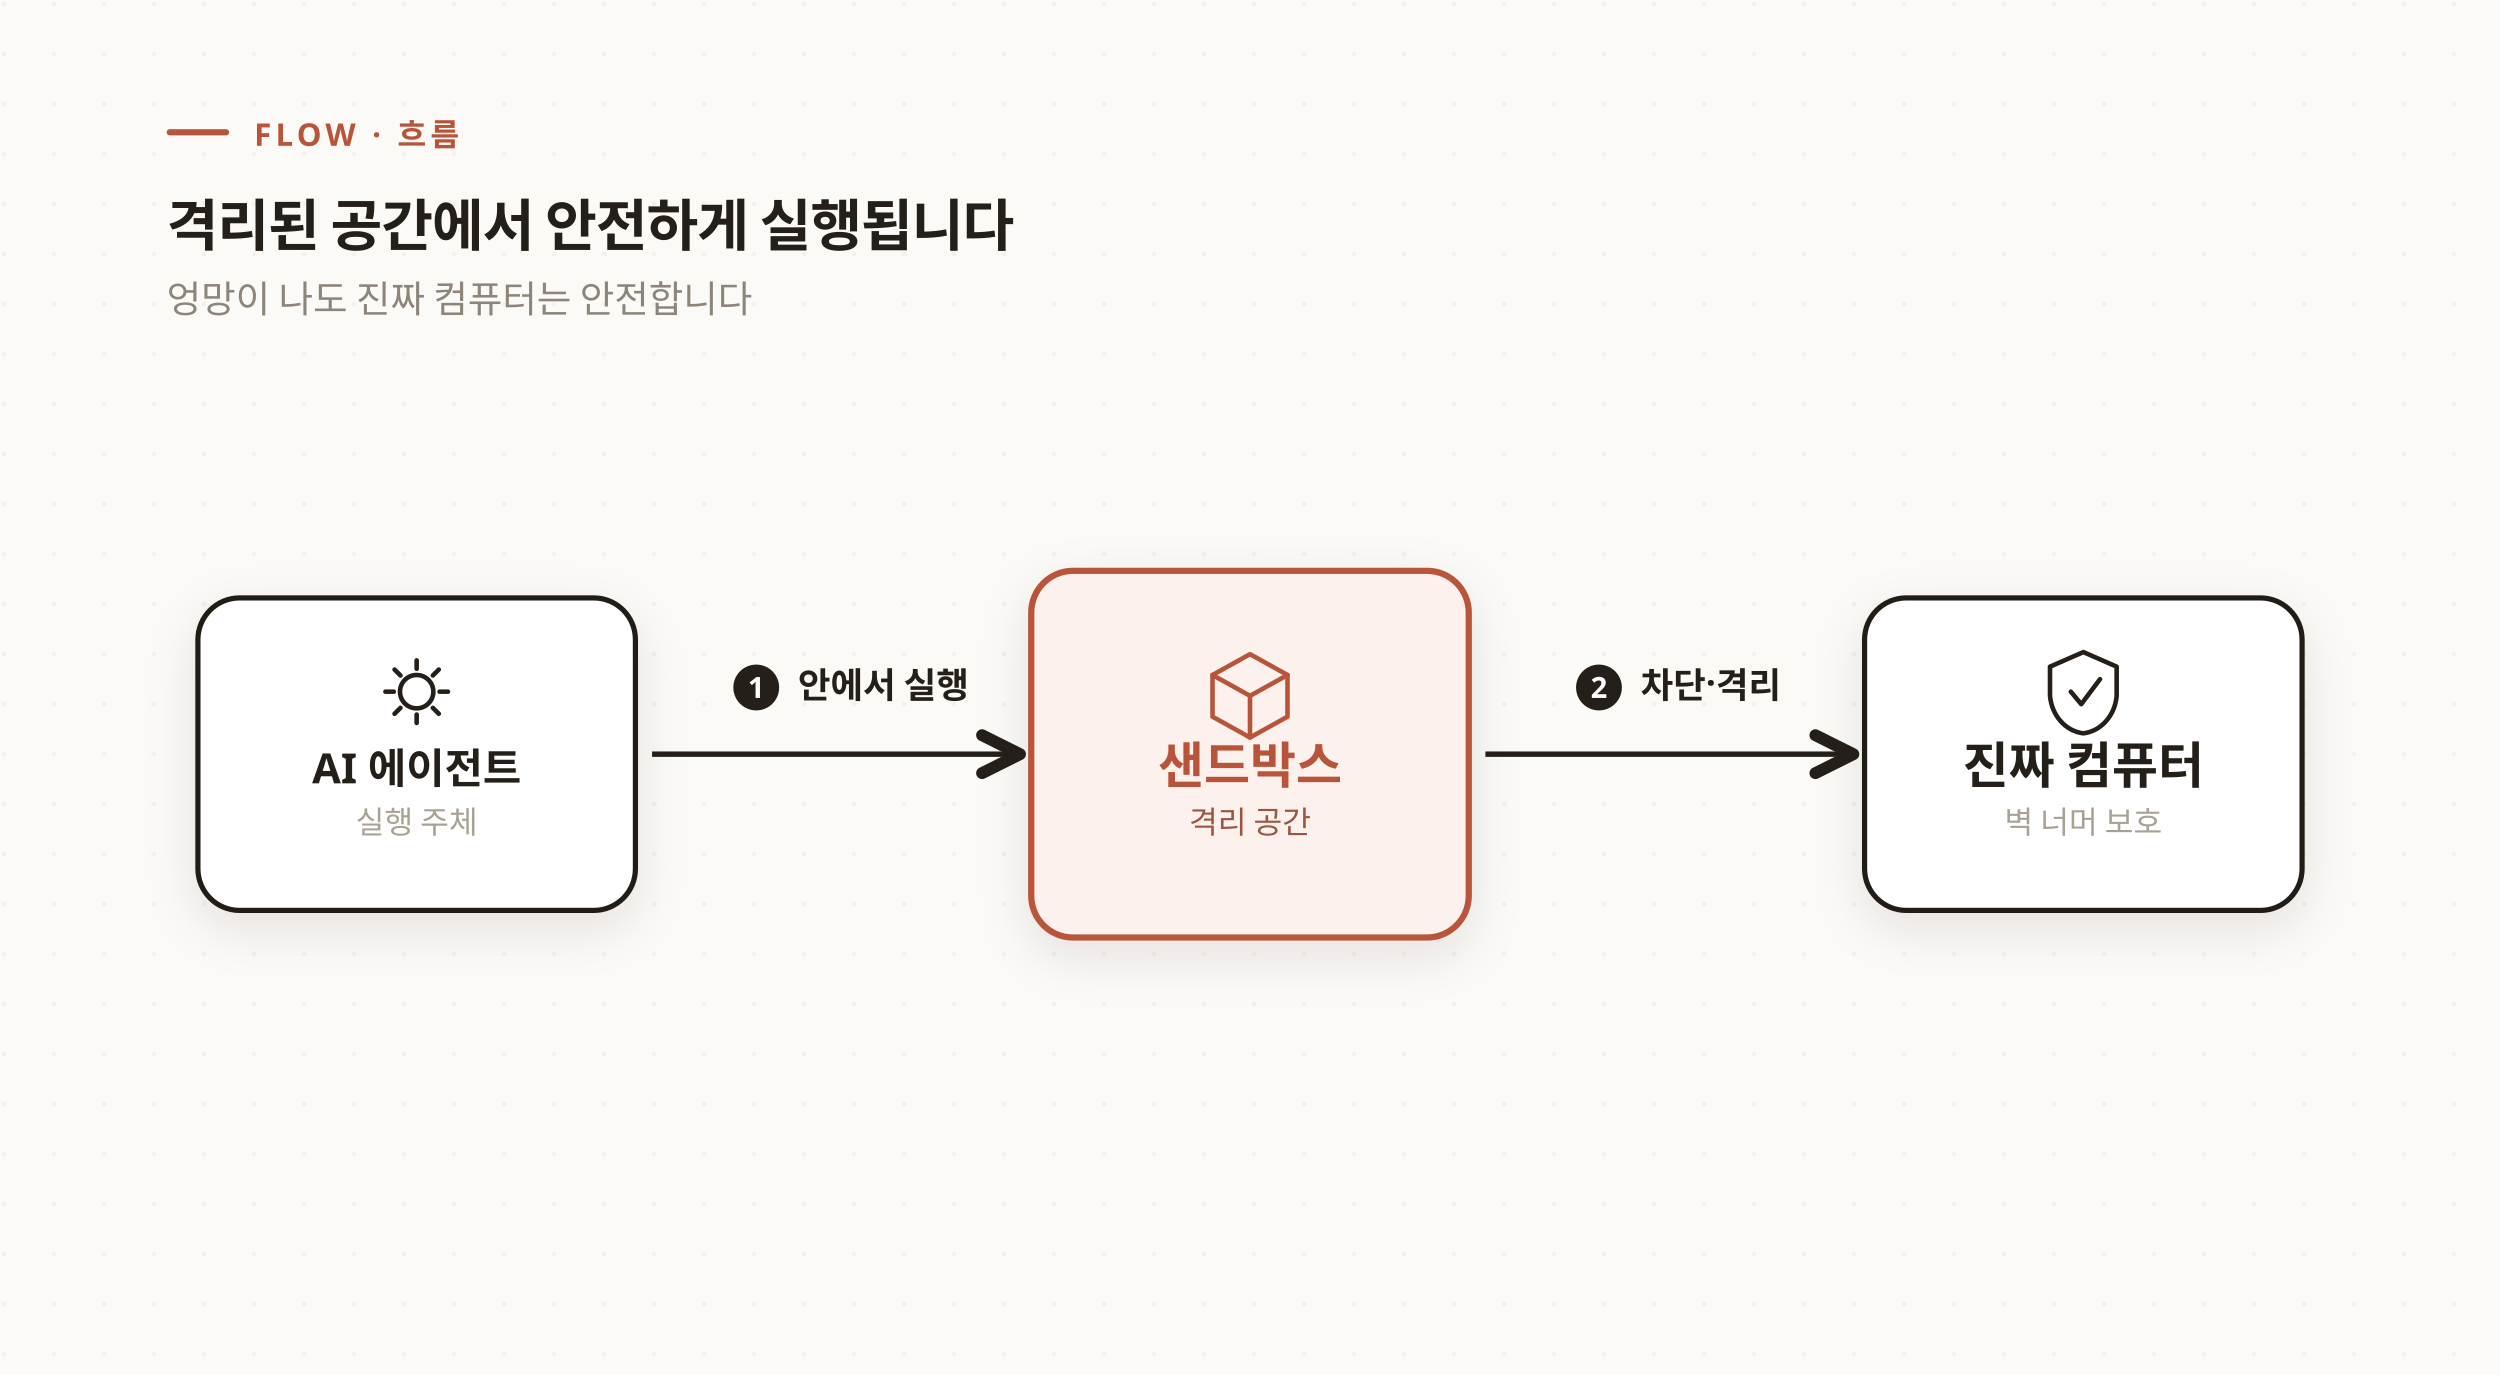
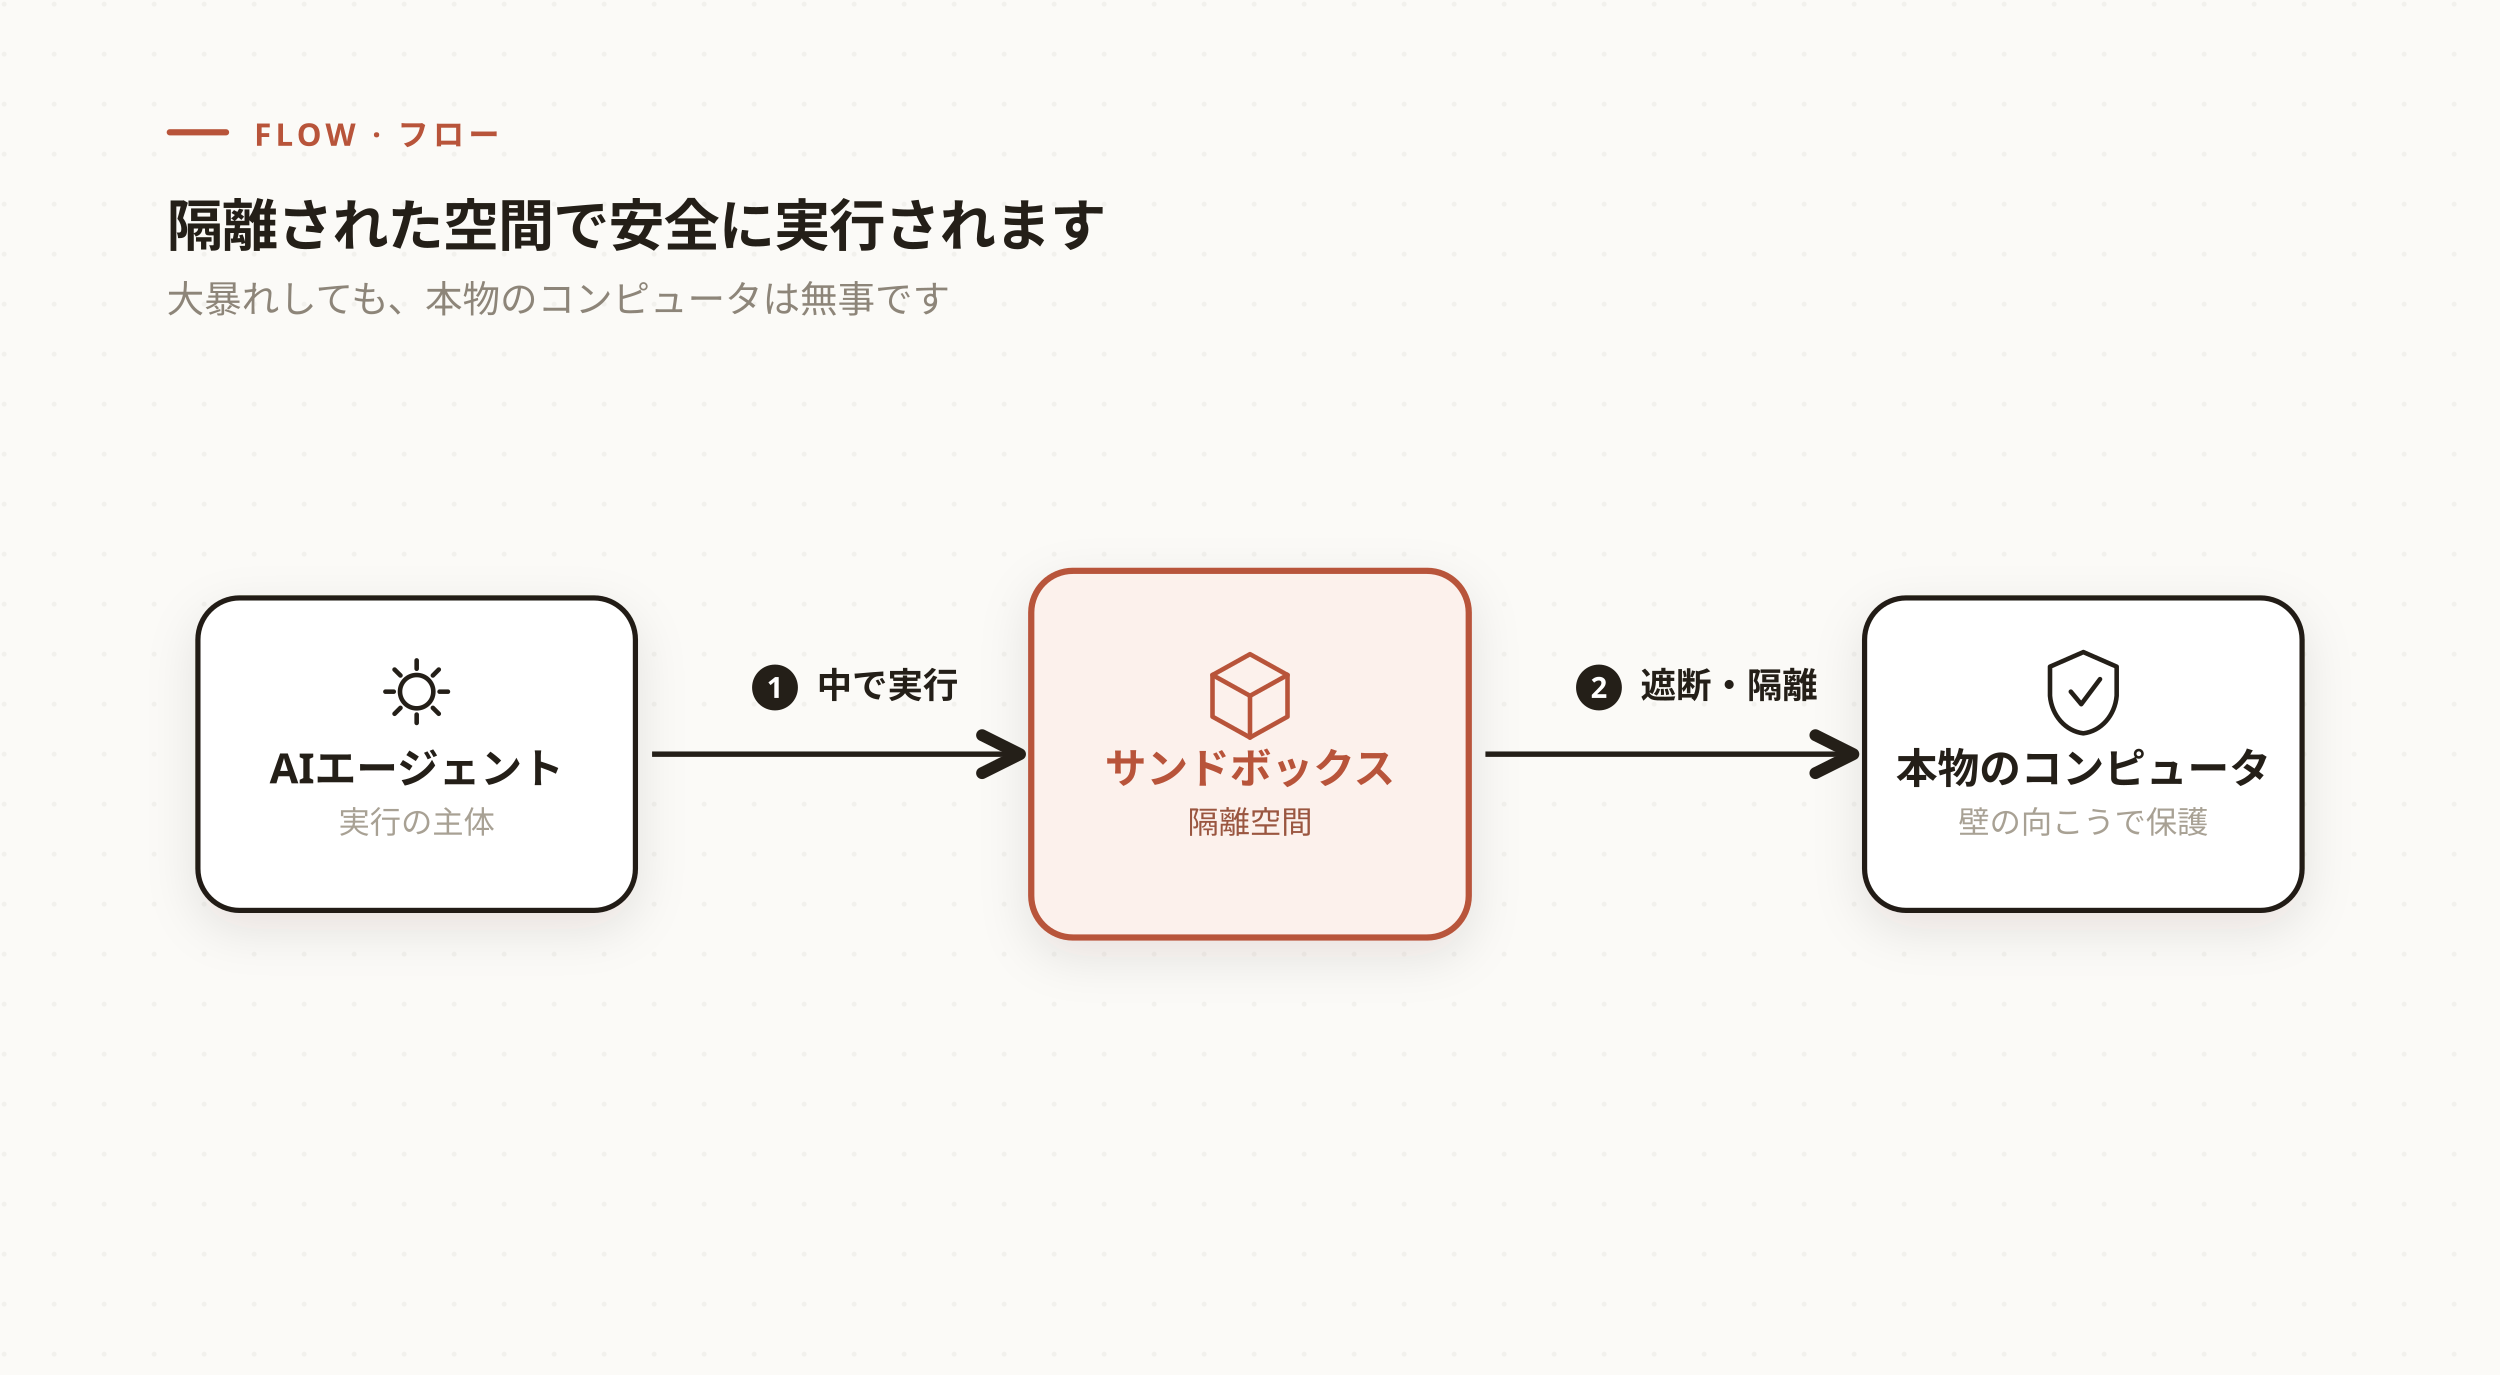
- <svg xmlns="http://www.w3.org/2000/svg" viewBox="0 0 1200 660" width="1200" height="660" role="img" font-family="AtoZ, Pretendard, sans-serif">
+ <svg xmlns="http://www.w3.org/2000/svg" viewBox="0 0 1200 660" width="1200" height="660" role="img" font-family="Noto Sans JP, sans-serif">
  <defs>
    <filter id="soft" x="-40%" y="-40%" width="180%" height="200%">
      <feDropShadow dx="0" dy="8" stdDeviation="12" flood-color="#2a2118" flood-opacity="0.10" />
    </filter>
    <marker id="ai" markerWidth="13" markerHeight="13" refX="8.5" refY="6" orient="auto">
      <path d="M2.5 2.5 L9.5 6 L2.5 9.5" fill="none" stroke="#241f18" stroke-width="2.2" stroke-linecap="round" stroke-linejoin="round" />
    </marker>
    <marker id="aa" markerWidth="13" markerHeight="13" refX="8.5" refY="6" orient="auto">
      <path d="M2.5 2.5 L9.5 6 L2.5 9.5" fill="none" stroke="#b8543a" stroke-width="2.2" stroke-linecap="round" stroke-linejoin="round" />
    </marker>
    <pattern id="dots" width="24" height="24" patternUnits="userSpaceOnUse">
      <circle cx="2" cy="2" r="1.2" fill="#241f18" fill-opacity="0.04" />
    </pattern>
  </defs>
  <rect width="1200" height="660" fill="#fbfaf7" />
  <rect width="1200" height="660" fill="url(#dots)" />
  <rect x="80" y="62" width="30" height="3" rx="1.5" fill="#b8543a" />
-   <text x="122" y="70" font-size="15" font-weight="700" letter-spacing="2" fill="#b8543a">FLOW · 흐름</text>
-   <text x="80" y="118" font-size="27" font-weight="800" fill="#241f18" letter-spacing="-0.5">격리된 공간에서 안전하게 실행됩니다</text>
-   <text x="80" y="150" font-size="18" font-weight="500" fill="#8d8579">엉망이 나도 진짜 컴퓨터는 안전합니다</text>
+   <text x="122" y="70" font-size="15" font-weight="700" letter-spacing="2" fill="#b8543a">FLOW · フロー</text>
+   <text x="80" y="118" font-size="27" font-weight="800" fill="#241f18" letter-spacing="-0.5">隔離された空間で安全に実行されます</text>
+   <text x="80" y="150" font-size="18" font-weight="500" fill="#8d8579">大暴れしても、本物のコンピュータは無事です</text>
  <g filter="url(#soft)">
    <rect x="95" y="287" width="210" height="150" rx="20" fill="#ffffff" stroke="#241f18" stroke-width="2.5" />
  </g>
  <g stroke="#241f18" stroke-width="2.2" fill="none" stroke-linecap="round" stroke-linejoin="round" transform="translate(200 332)">
    <circle cx="0" cy="0" r="8" />
    <g>
      <line x1="11" y1="0" x2="15" y2="0" />
      <line x1="7.778" y1="7.778" x2="10.607" y2="10.607" />
      <line x1="1.45947e-05" y1="11" x2="1.99019e-05" y2="15" />
      <line x1="-7.778" y1="7.778" x2="-10.607" y2="10.607" />
      <line x1="-11" y1="2.91895e-05" x2="-15" y2="3.98038e-05" />
      <line x1="-7.778" y1="-7.778" x2="-10.607" y2="-10.607" />
      <line x1="-4.37842e-05" y1="-11" x2="-5.97058e-05" y2="-15" />
      <line x1="7.778" y1="-7.778" x2="10.607" y2="-10.607" />
    </g>
  </g>
-   <text x="200" y="376" text-anchor="middle" font-size="20" font-weight="800" fill="#241f18">AI 에이전트</text>
-   <text x="200" y="400" text-anchor="middle" font-size="15" font-weight="500" fill="#a8a194">실행 주체</text>
+   <text x="200" y="376" text-anchor="middle" font-size="20" font-weight="800" fill="#241f18">AIエージェント</text>
+   <text x="200" y="400" text-anchor="middle" font-size="15" font-weight="500" fill="#a8a194">実行の主体</text>
  <g filter="url(#soft)">
    <rect x="495" y="274" width="210" height="176" rx="20" fill="#fcf1ec" stroke="#b8543a" stroke-width="3" />
  </g>
  <g stroke="#b8543a" stroke-width="2.2" fill="none" stroke-linecap="round" stroke-linejoin="round" transform="translate(600 332)">
    <path d="M0 -18 L18 -8 V12 L0 22 L-18 12 V-8 Z" />
    <path d="M-18 -8 L0 2 L18 -8" />
    <line x1="0" y1="2" x2="0" y2="22" />
  </g>
-   <text x="600" y="376" text-anchor="middle" font-size="24" font-weight="800" fill="#b8543a">샌드박스</text>
-   <text x="600" y="400" text-anchor="middle" font-size="15" font-weight="500" fill="#9a5640">격리 공간</text>
+   <text x="600" y="376" text-anchor="middle" font-size="20" font-weight="800" fill="#b8543a">サンドボックス</text>
+   <text x="600" y="400" text-anchor="middle" font-size="15" font-weight="500" fill="#9a5640">隔離空間</text>
  <g filter="url(#soft)">
    <rect x="895" y="287" width="210" height="150" rx="20" fill="#ffffff" stroke="#241f18" stroke-width="2.5" />
  </g>
  <g stroke="#241f18" stroke-width="2.2" fill="none" stroke-linecap="round" stroke-linejoin="round" transform="translate(1000 332)">
    <path d="M0 -19 L16 -12 V2 a18 20 0 0 1 -16 18 a18 20 0 0 1 -16 -18 V-12 Z" />
    <path d="M-6 0 L-1 6 L8 -6" />
  </g>
-   <text x="1000" y="376" text-anchor="middle" font-size="24" font-weight="800" fill="#241f18">진짜 컴퓨터</text>
-   <text x="1000" y="400" text-anchor="middle" font-size="15" font-weight="500" fill="#a8a194">벽 너머 보호</text>
+   <text x="1000" y="376" text-anchor="middle" font-size="20" font-weight="800" fill="#241f18">本物のコンピュータ</text>
+   <text x="1000" y="400" text-anchor="middle" font-size="15" font-weight="500" fill="#a8a194">壁の向こうで保護</text>
  <line x1="313" y1="362" x2="487" y2="362" stroke="#241f18" stroke-width="2.6" marker-end="url(#ai)" />
-   <g transform="translate(363 330)">
+   <g transform="translate(372 330)">
    <circle r="11" fill="#241f18" />
    <text y="5" text-anchor="middle" font-size="14" font-weight="700" fill="#fff">1</text>
-     <text x="20" y="5" font-size="17" font-weight="600" fill="#241f18">안에서 실행</text>
+     <text x="20" y="5" font-size="17" font-weight="600" fill="#241f18">中で実行</text>
  </g>
  <line x1="713" y1="362" x2="887" y2="362" stroke="#241f18" stroke-width="2.6" marker-end="url(#ai)" />
  <g transform="translate(767.5 330)">
    <circle r="11" fill="#241f18" />
    <text y="5" text-anchor="middle" font-size="14" font-weight="700" fill="#fff">2</text>
-     <text x="20" y="5" font-size="17" font-weight="600" fill="#241f18">차단·격리</text>
+     <text x="20" y="5" font-size="17" font-weight="600" fill="#241f18">遮断・隔離</text>
  </g>
</svg>
